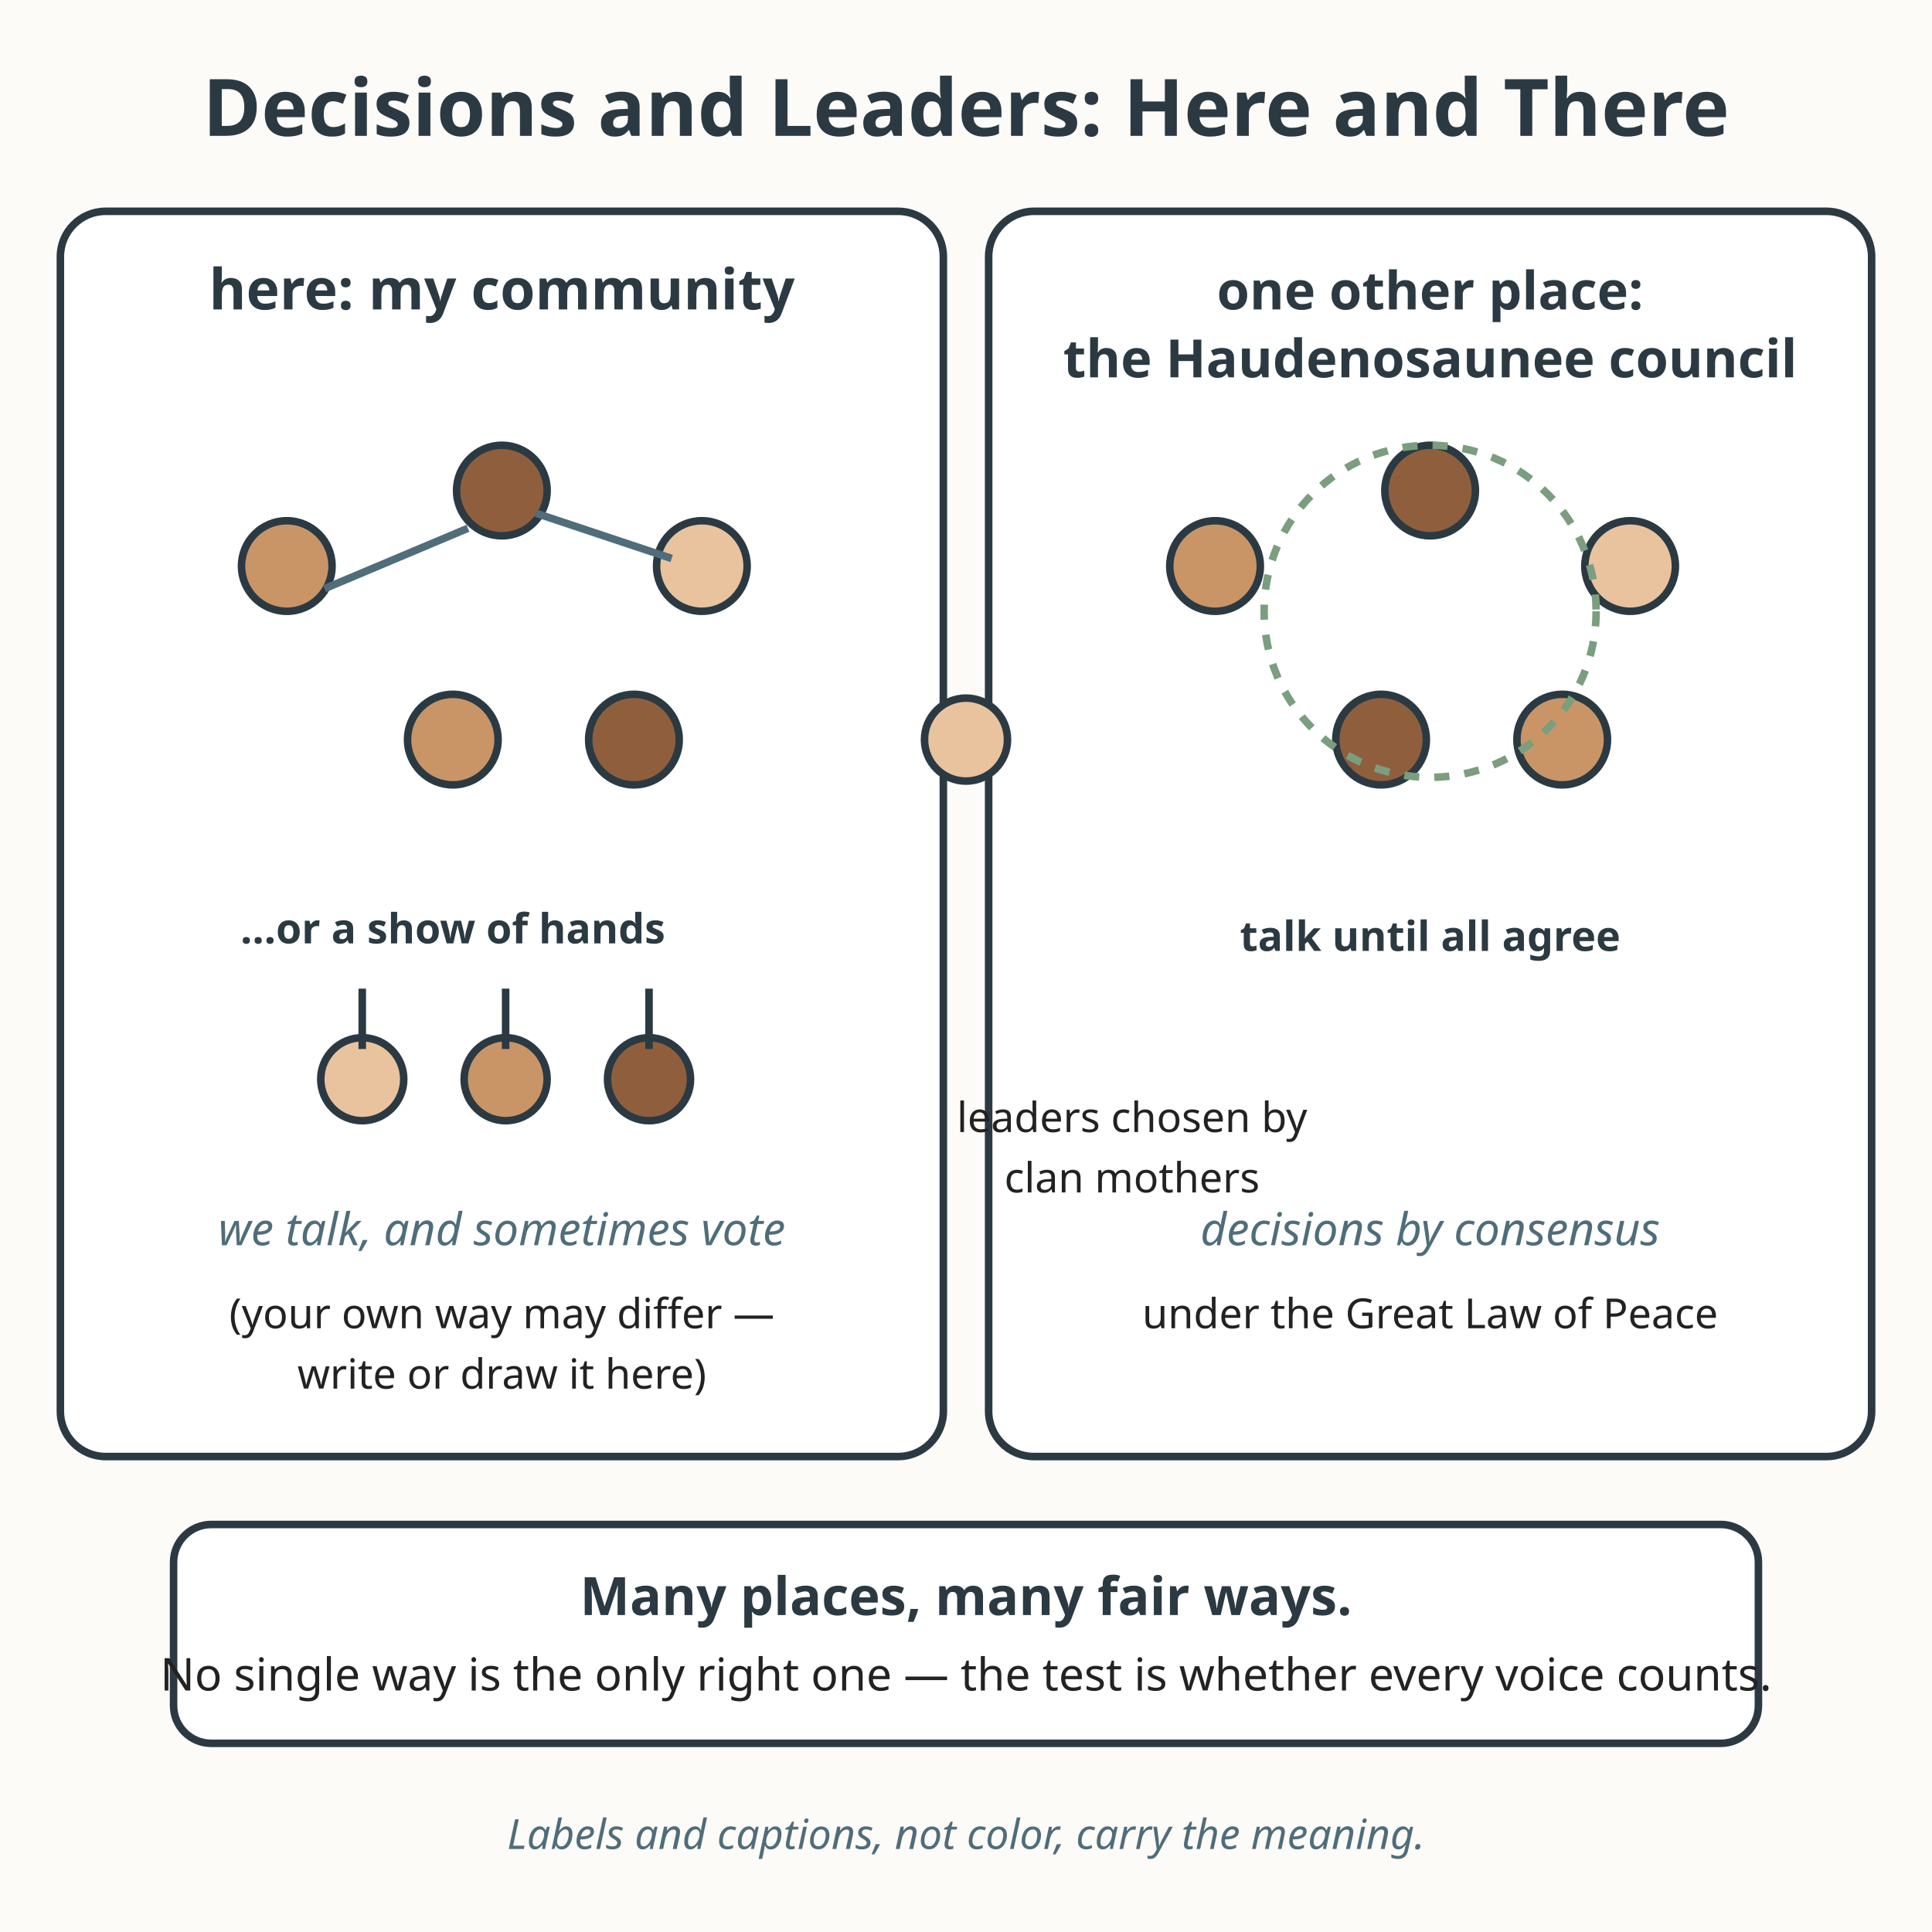
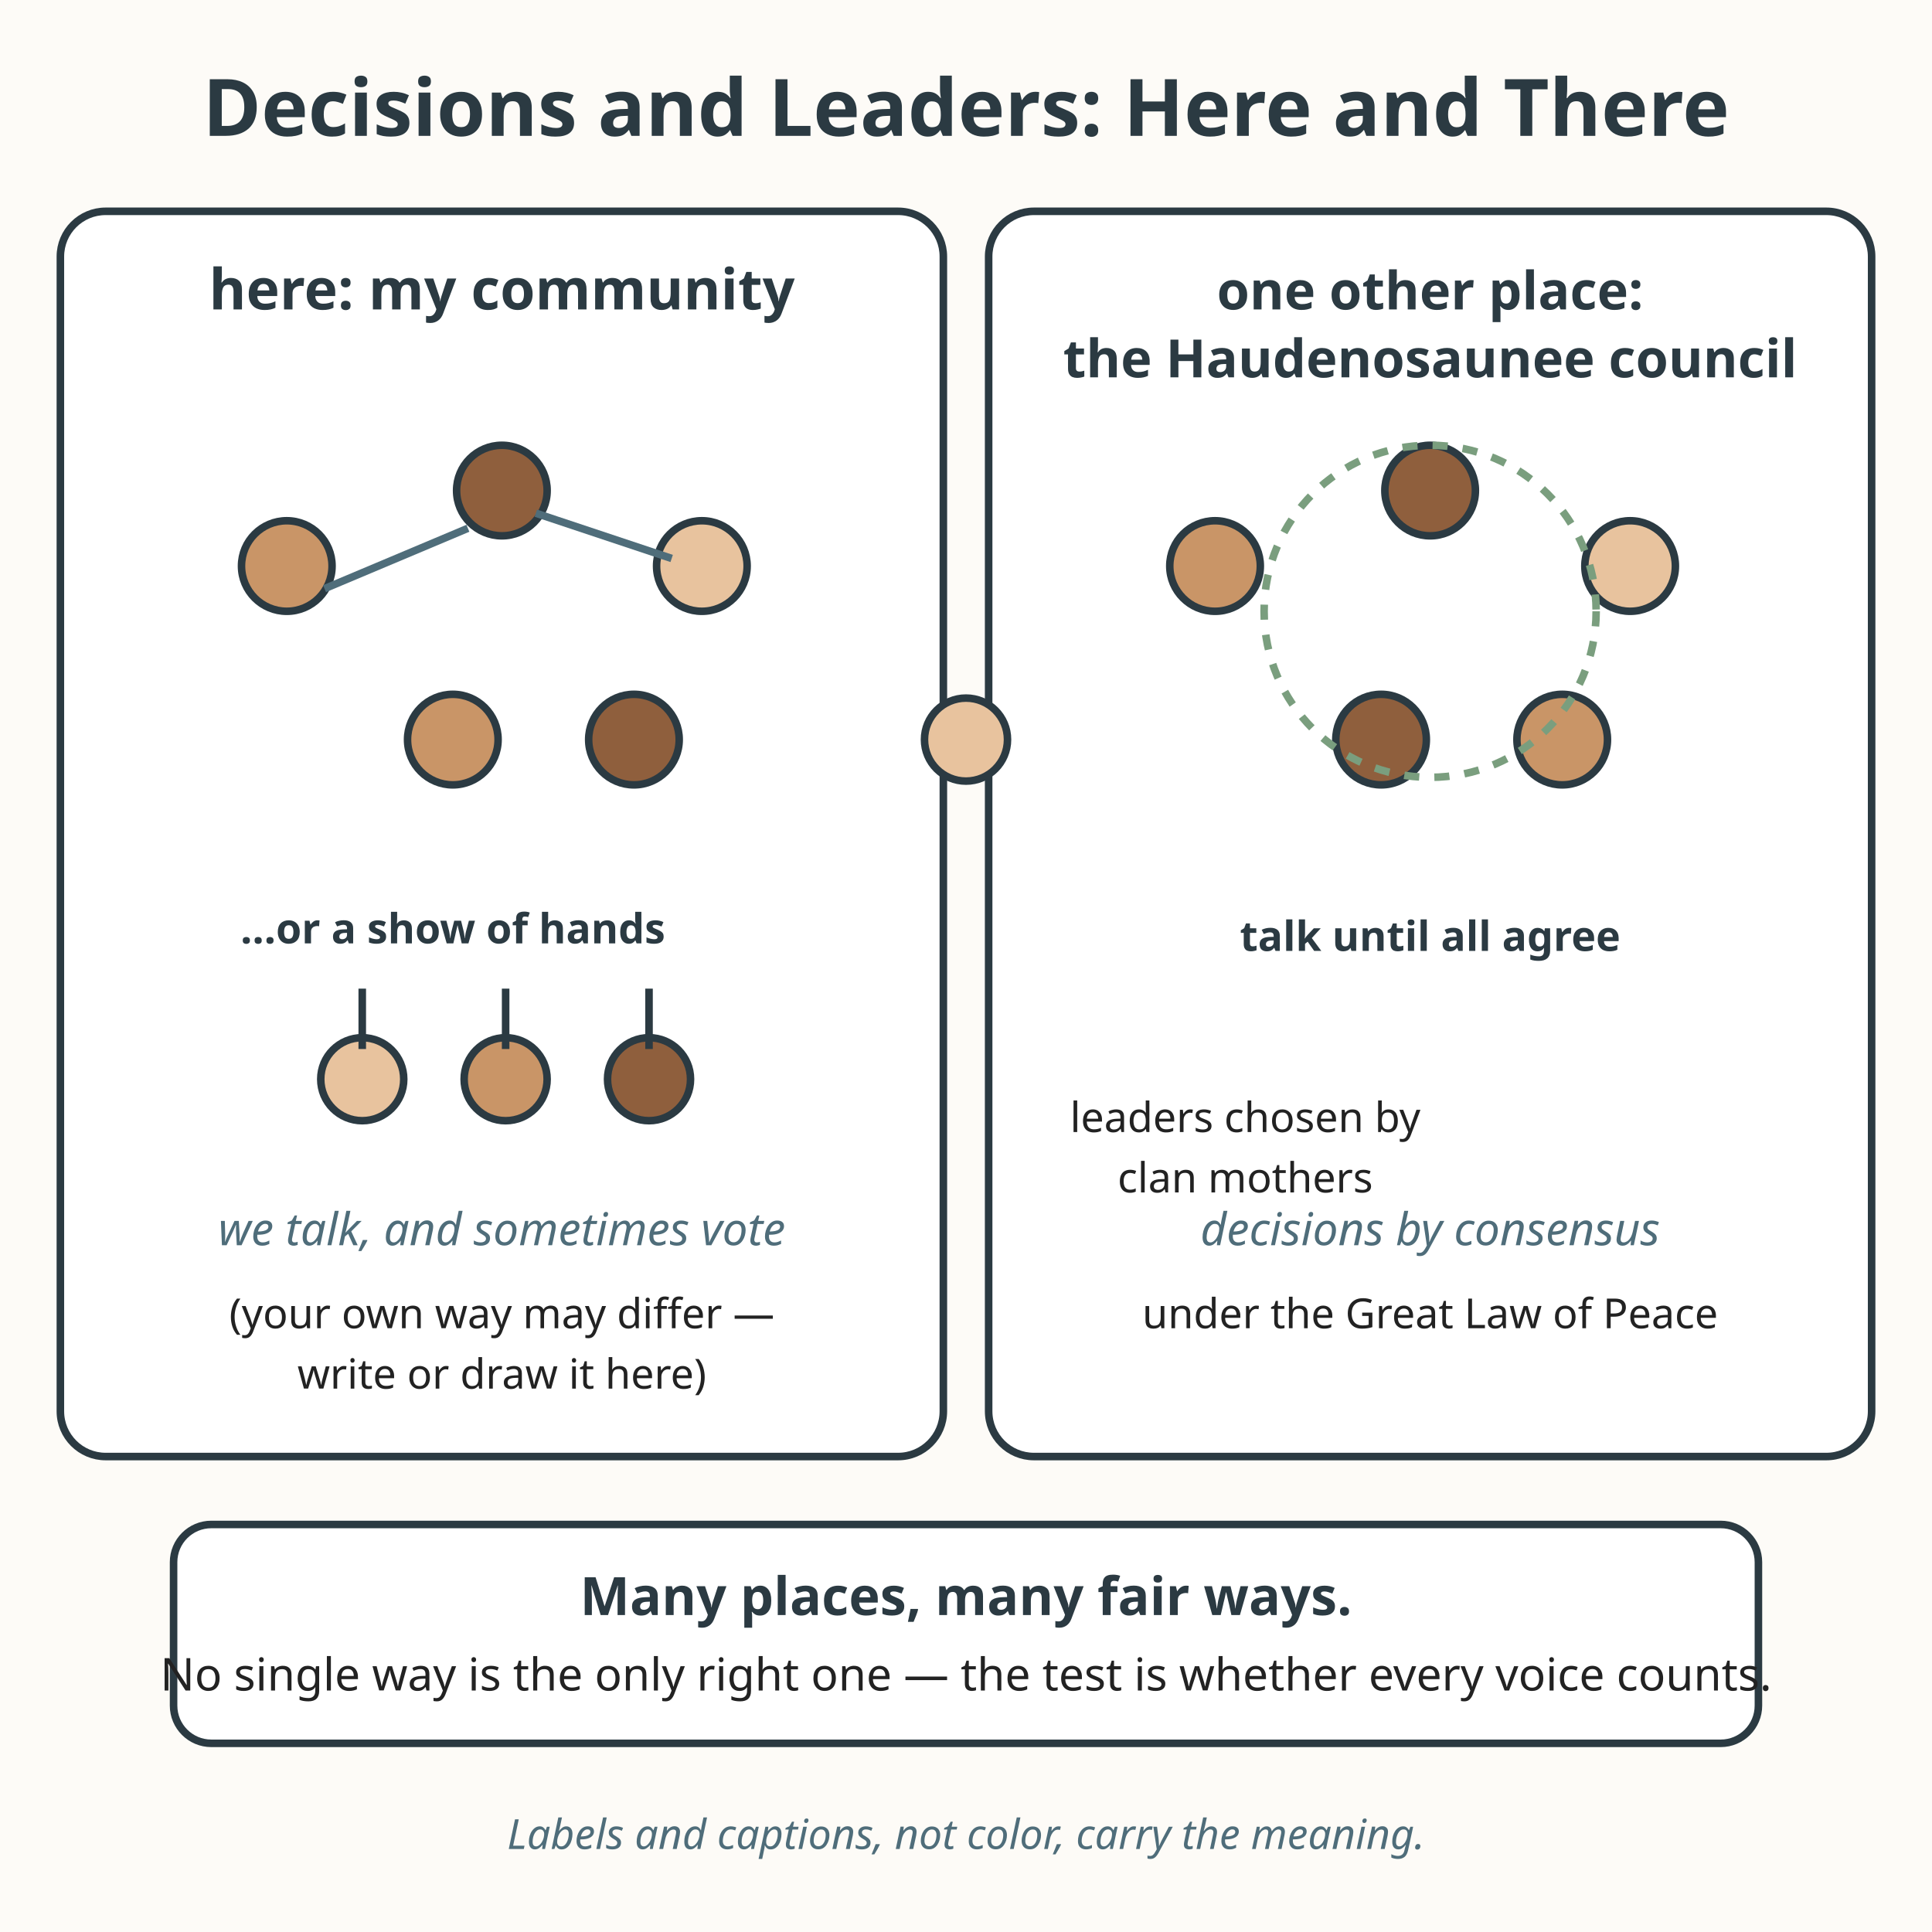
<svg xmlns="http://www.w3.org/2000/svg" viewBox="0 0 512 512" role="img" aria-labelledby="title-L-04-010-05-decisions-and-leaders-here-and-there desc-L-04-010-05-decisions-and-leaders-here-and-there">
  <rect width="512" height="512" fill="#fdfbf7" />
  <text x="256" y="36" text-anchor="middle" font-family="sans-serif" font-size="21" font-weight="bold" fill="#2b3a42">Decisions and Leaders: Here and There</text>
  <rect x="16" y="56" width="234" height="330" rx="12" fill="#ffffff" stroke="#2b3a42" stroke-width="2" />
  <text x="133" y="82" text-anchor="middle" font-family="sans-serif" font-size="15" font-weight="bold" fill="#2b3a42">here: my community</text>
  <circle cx="76" cy="150" r="12" fill="#c99567" stroke="#2b3a42" stroke-width="2" />
  <circle cx="133" cy="130" r="12" fill="#8f5f3d" stroke="#2b3a42" stroke-width="2" />
  <circle cx="186" cy="150" r="12" fill="#e8c39e" stroke="#2b3a42" stroke-width="2" />
  <circle cx="120" cy="196" r="12" fill="#c99567" stroke="#2b3a42" stroke-width="2" />
  <circle cx="168" cy="196" r="12" fill="#8f5f3d" stroke="#2b3a42" stroke-width="2" />
  <line x1="86" y1="156" x2="124" y2="140" stroke="#4f6d7a" stroke-width="2" />
  <line x1="142" y1="136" x2="178" y2="148" stroke="#4f6d7a" stroke-width="2" />
  <text x="120" y="250" text-anchor="middle" font-family="sans-serif" font-size="11" font-weight="bold" fill="#2b3a42">...or a show of hands</text>
  <circle cx="96" cy="286" r="11" fill="#e8c39e" stroke="#2b3a42" stroke-width="2" />
  <line x1="96" y1="278" x2="96" y2="262" stroke="#2b3a42" stroke-width="2" />
  <circle cx="134" cy="286" r="11" fill="#c99567" stroke="#2b3a42" stroke-width="2" />
  <line x1="134" y1="278" x2="134" y2="262" stroke="#2b3a42" stroke-width="2" />
  <circle cx="172" cy="286" r="11" fill="#8f5f3d" stroke="#2b3a42" stroke-width="2" />
  <line x1="172" y1="278" x2="172" y2="262" stroke="#2b3a42" stroke-width="2" />
  <text x="133" y="330" text-anchor="middle" font-family="sans-serif" font-size="12" font-style="italic" fill="#4f6d7a">we talk, and sometimes vote</text>
  <text x="133" y="352" text-anchor="middle" font-family="sans-serif" font-size="11" fill="#222222">(your own way may differ —</text>
  <text x="133" y="368" text-anchor="middle" font-family="sans-serif" font-size="11" fill="#222222">write or draw it here)</text>
  <rect x="262" y="56" width="234" height="330" rx="12" fill="#ffffff" stroke="#2b3a42" stroke-width="2" />
  <text x="379" y="82" text-anchor="middle" font-family="sans-serif" font-size="14" font-weight="bold" fill="#2b3a42">one other place:</text>
  <text x="379" y="100" text-anchor="middle" font-family="sans-serif" font-size="14" font-weight="bold" fill="#2b3a42">the Haudenosaunee council</text>
  <circle cx="322" cy="150" r="12" fill="#c99567" stroke="#2b3a42" stroke-width="2" />
  <circle cx="379" cy="130" r="12" fill="#8f5f3d" stroke="#2b3a42" stroke-width="2" />
  <circle cx="432" cy="150" r="12" fill="#e8c39e" stroke="#2b3a42" stroke-width="2" />
  <circle cx="366" cy="196" r="12" fill="#8f5f3d" stroke="#2b3a42" stroke-width="2" />
  <circle cx="414" cy="196" r="12" fill="#c99567" stroke="#2b3a42" stroke-width="2" />
  <circle cx="379" cy="162" r="44" fill="none" stroke="#7a9e7e" stroke-width="2" stroke-dasharray="4 4" />
  <circle cx="256" cy="196" r="11" fill="#e8c39e" stroke="#2b3a42" stroke-width="2" />
-   <text x="300" y="300" text-anchor="middle" font-family="sans-serif" font-size="11" fill="#222222">leaders chosen by</text>
-   <text x="300" y="316" text-anchor="middle" font-family="sans-serif" font-size="11" fill="#222222">clan mothers</text>
+   <text x="330" y="300" text-anchor="middle" font-family="sans-serif" font-size="11" fill="#222222">leaders chosen by</text>
+   <text x="330" y="316" text-anchor="middle" font-family="sans-serif" font-size="11" fill="#222222">clan mothers</text>
  <text x="379" y="252" text-anchor="middle" font-family="sans-serif" font-size="11" font-weight="bold" fill="#2b3a42">talk until all agree</text>
  <text x="379" y="330" text-anchor="middle" font-family="sans-serif" font-size="12" font-style="italic" fill="#4f6d7a">decisions by consensus</text>
  <text x="379" y="352" text-anchor="middle" font-family="sans-serif" font-size="11" fill="#222222">under the Great Law of Peace</text>
  <rect x="46" y="404" width="420" height="58" rx="10" fill="#ffffff" stroke="#2b3a42" stroke-width="2" />
  <text x="256" y="428" text-anchor="middle" font-family="sans-serif" font-size="14" font-weight="bold" fill="#2b3a42">Many places, many fair ways.</text>
  <text x="256" y="448" text-anchor="middle" font-family="sans-serif" font-size="12" fill="#222222">No single way is the only right one — the test is whether every voice counts.</text>
  <text x="256" y="490" text-anchor="middle" font-family="sans-serif" font-size="11" font-style="italic" fill="#4f6d7a">Labels and captions, not color, carry the meaning.</text>
</svg>
